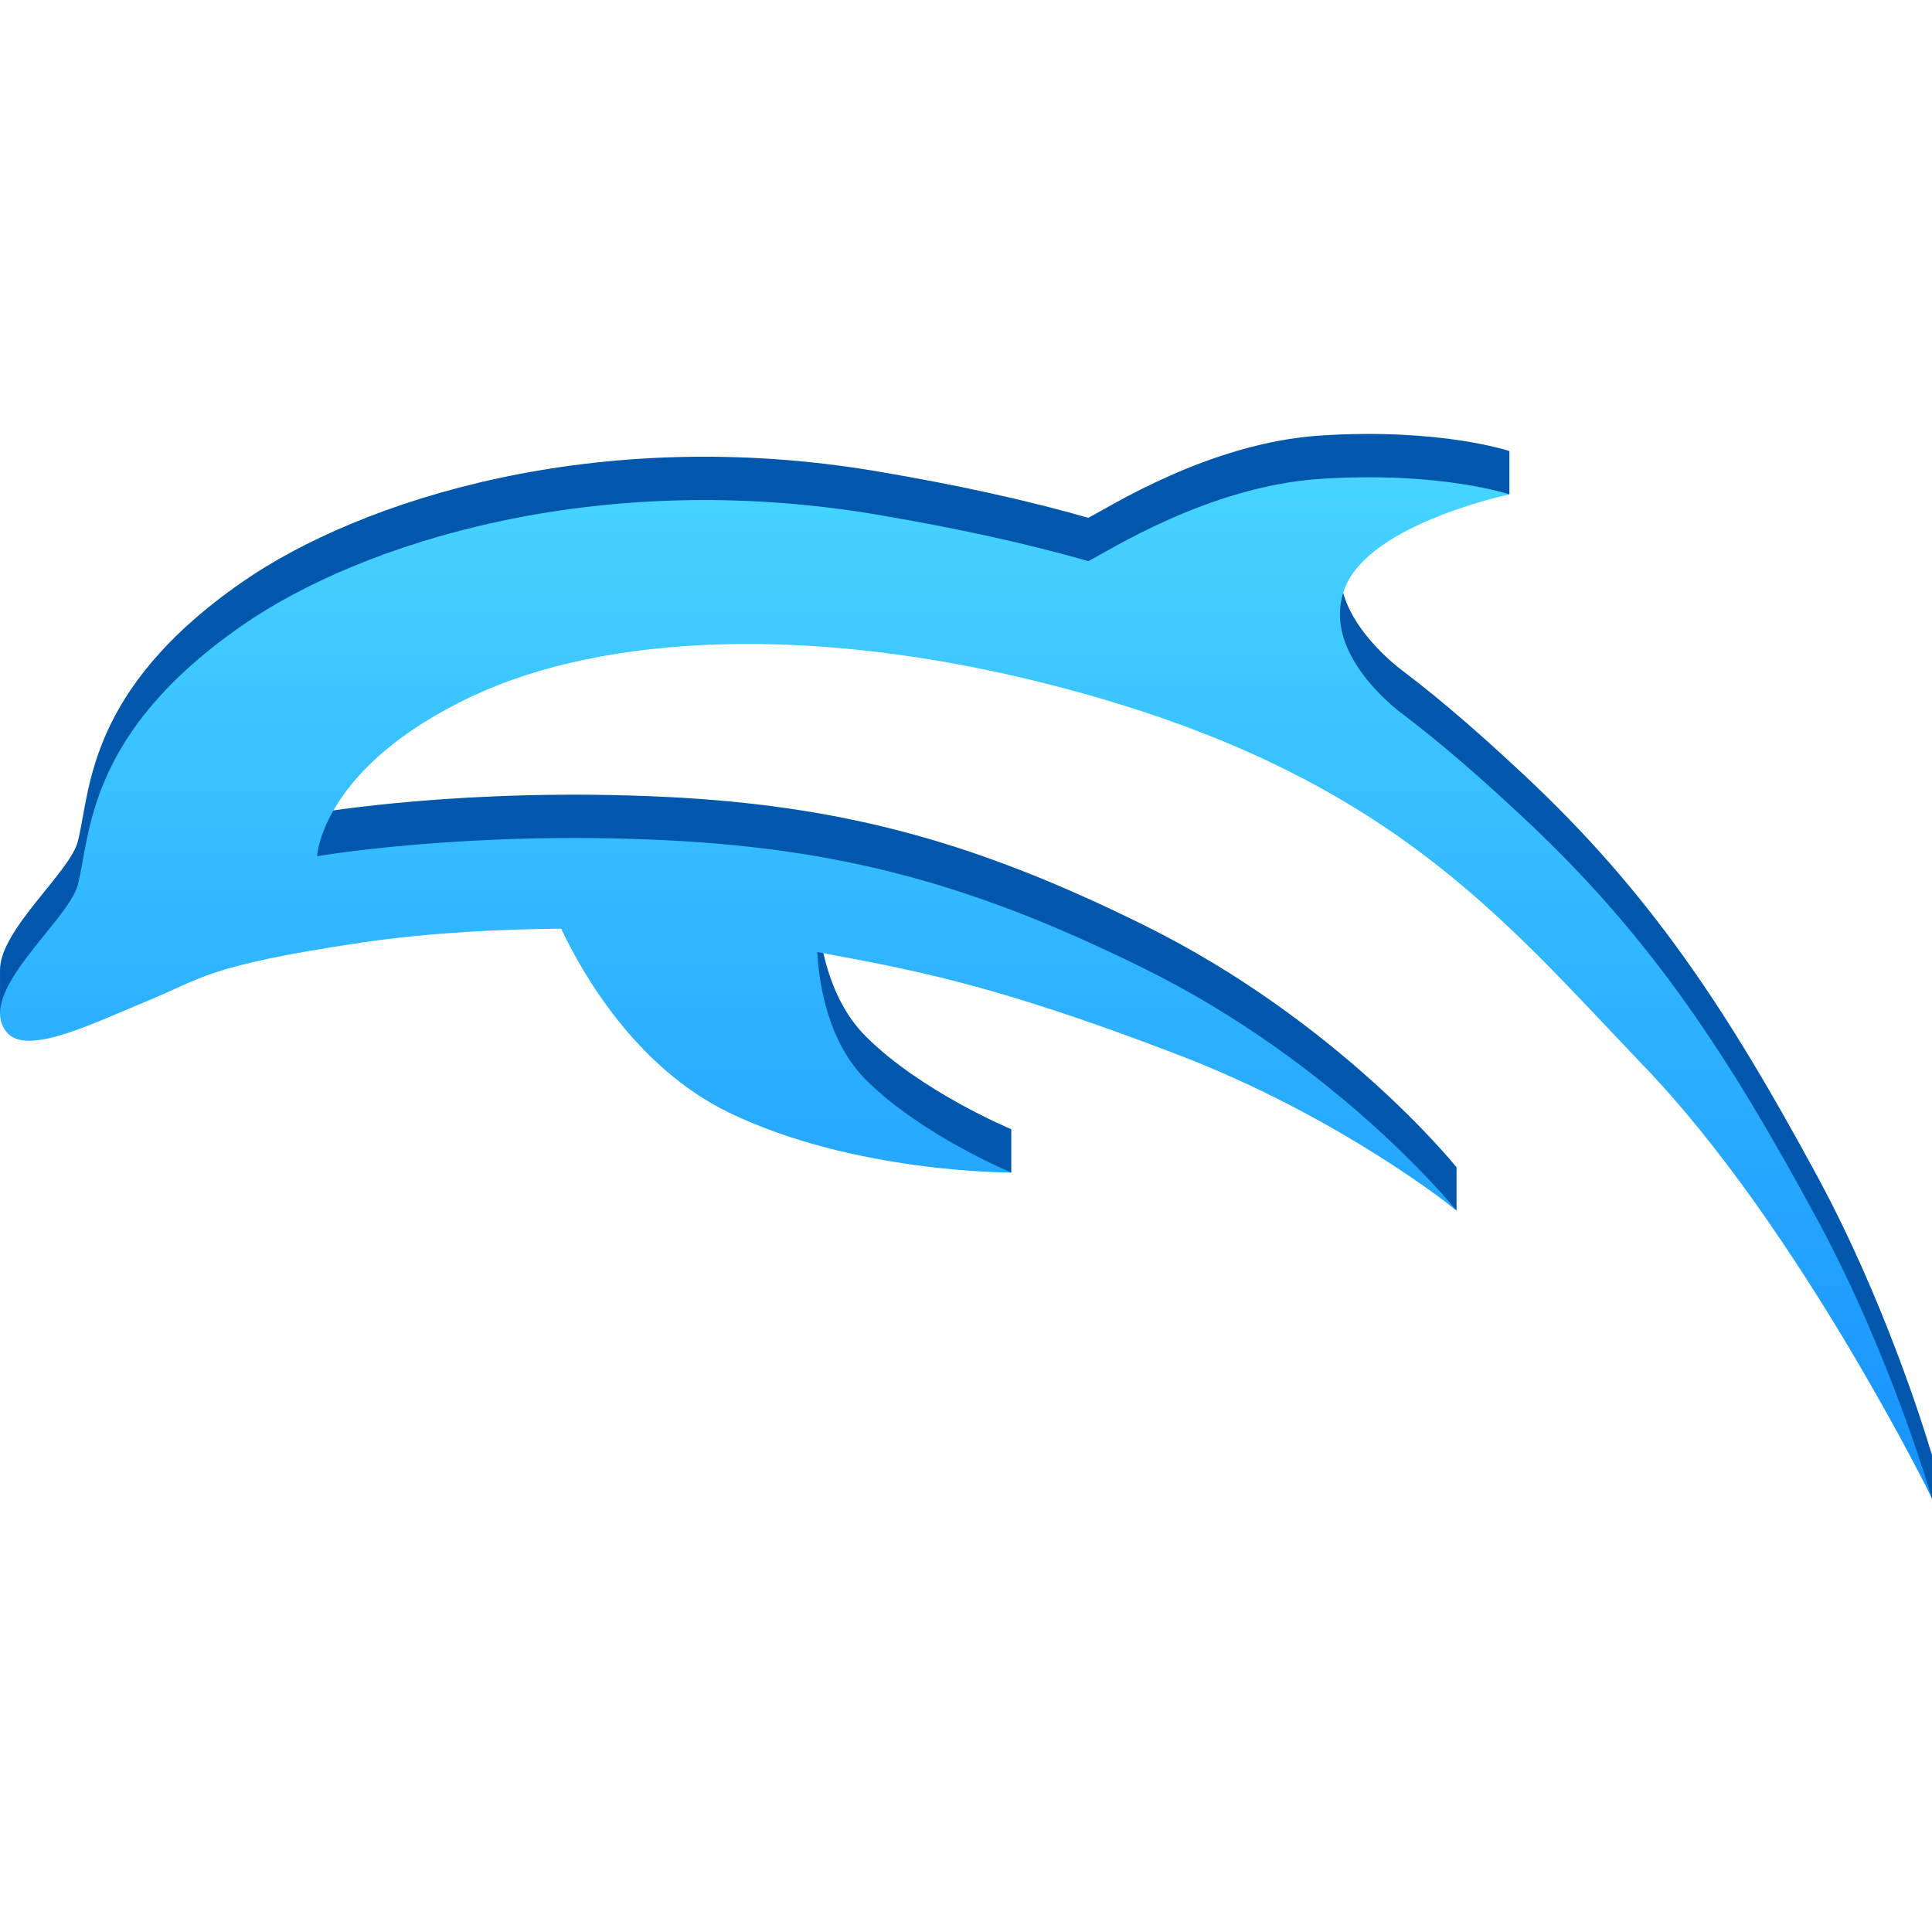
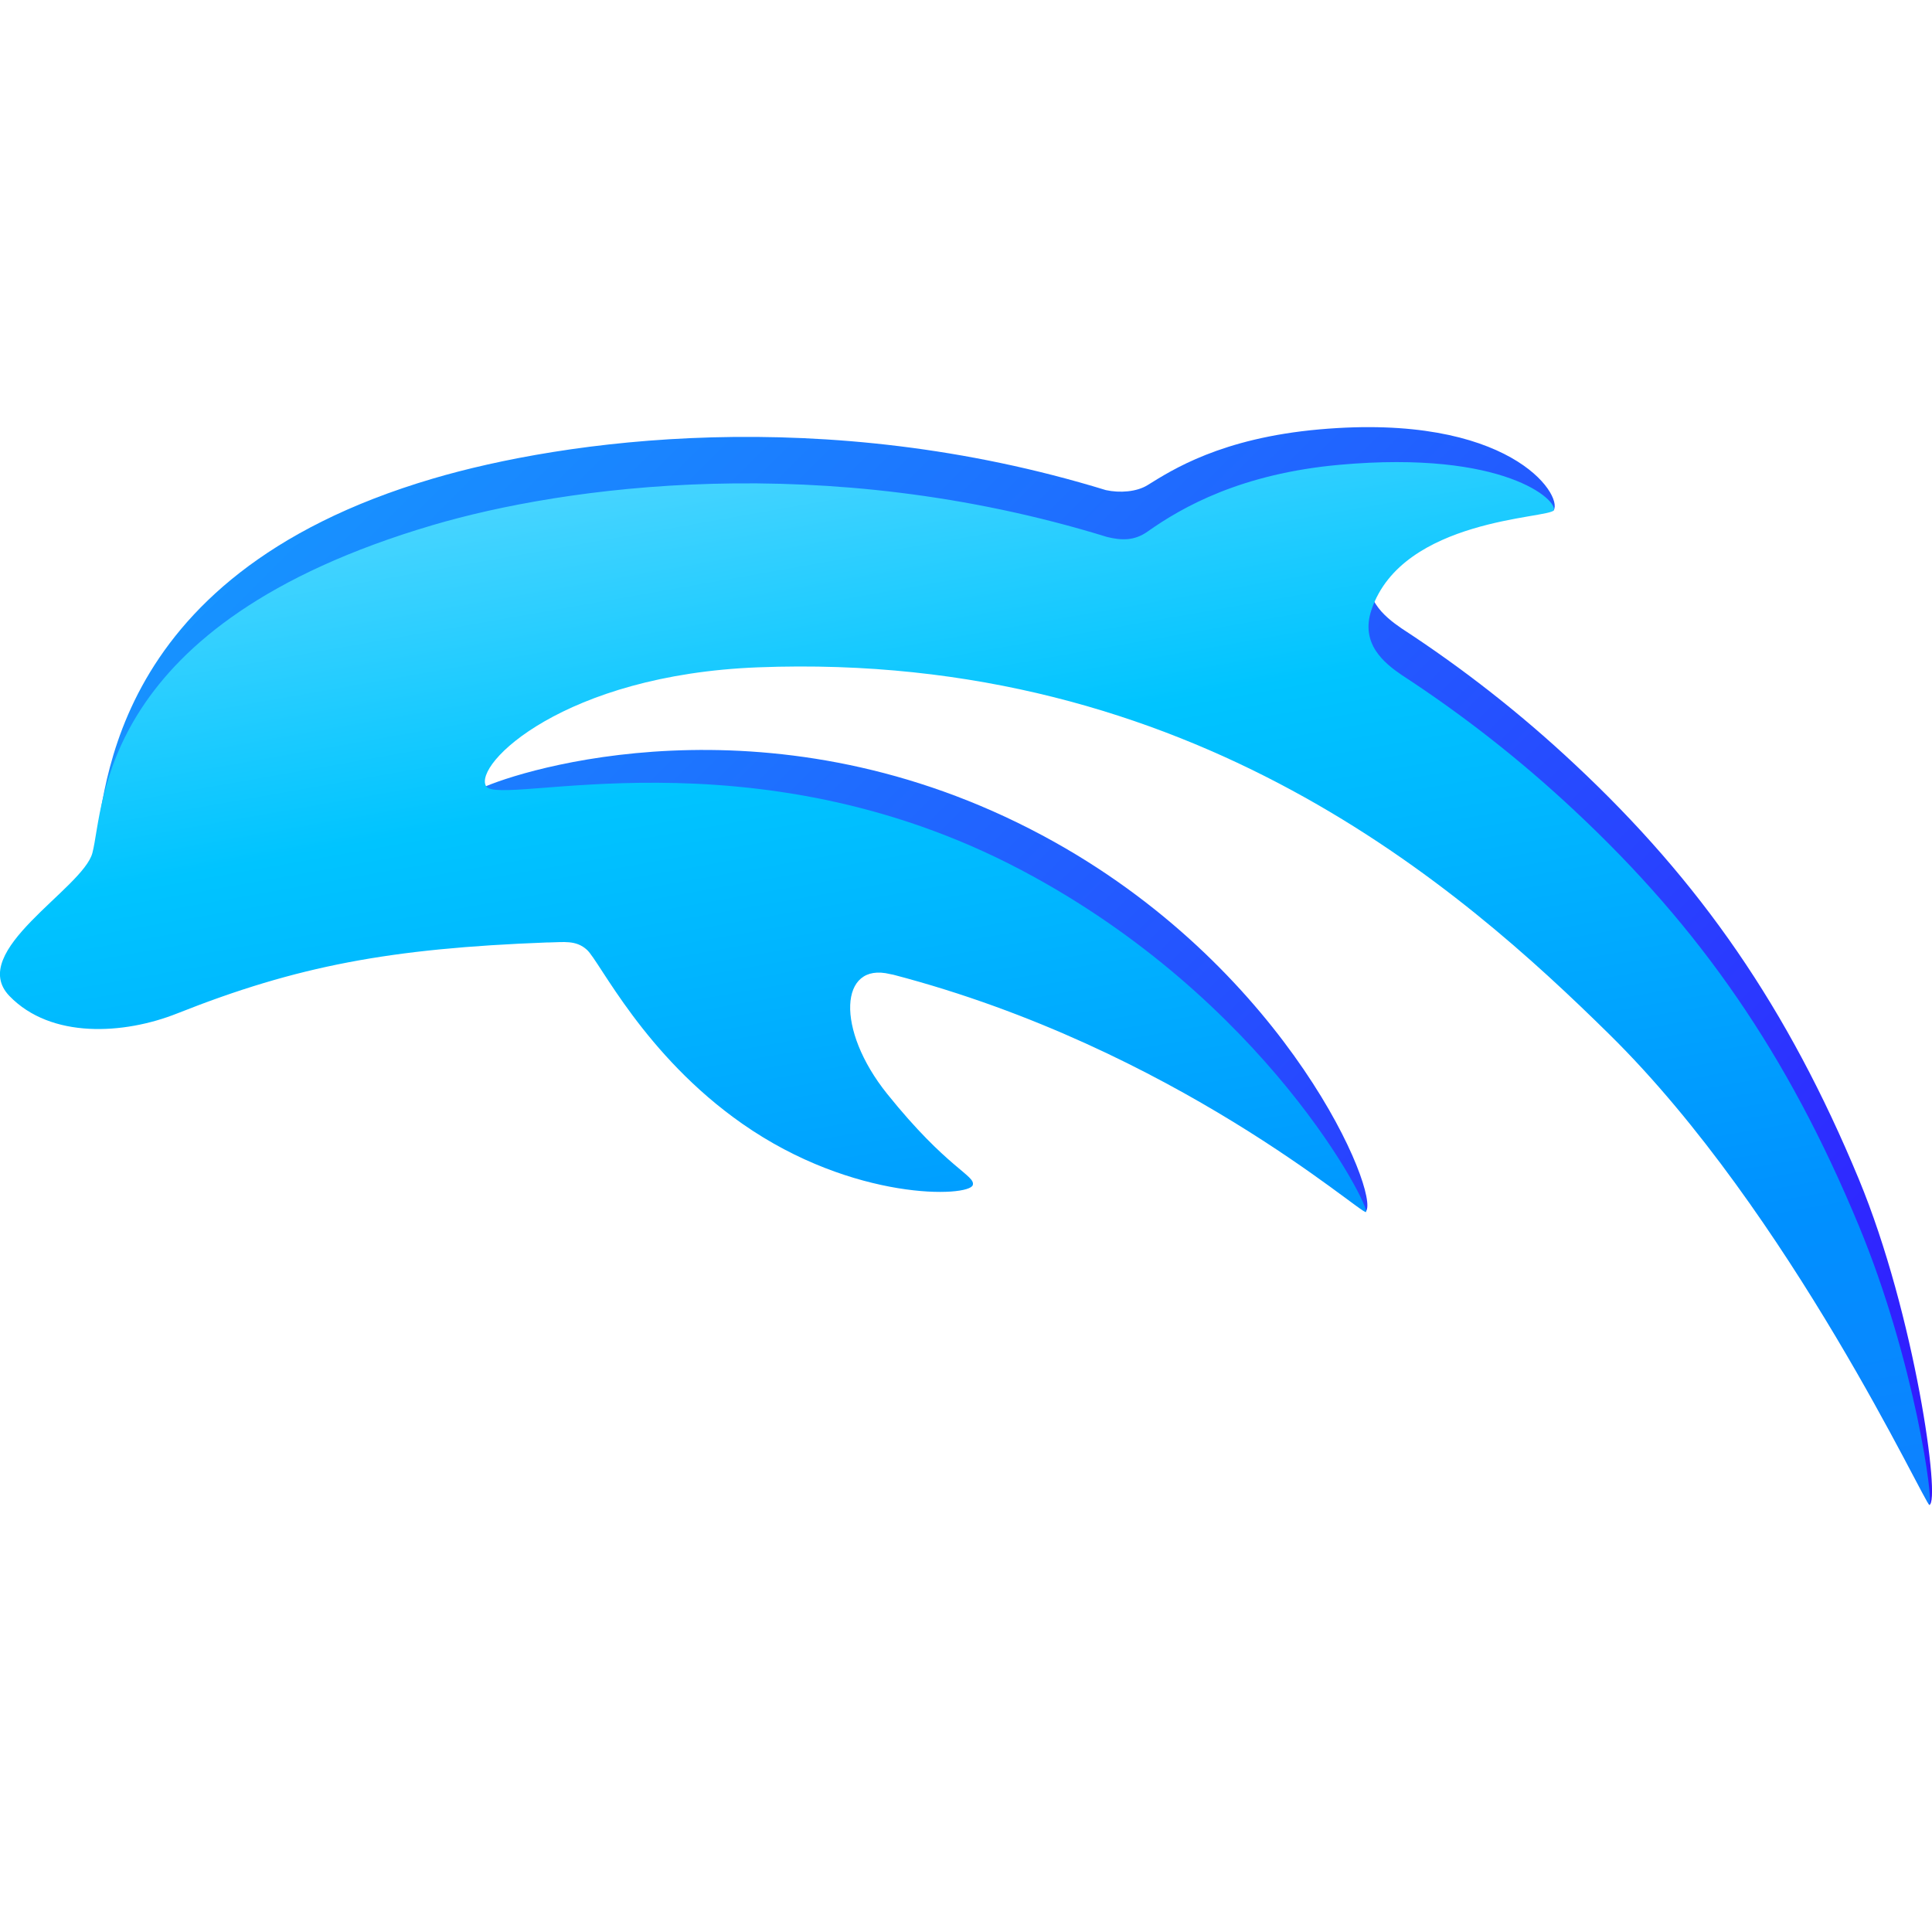
- <svg xmlns="http://www.w3.org/2000/svg" version="1.1" width="2048" height="2048" viewBox="0 0 2048 2048">
-   <linearGradient id="g" gradientUnits="userSpaceOnUse" x1="0" y1="506" x2="0" y2="1588">
-     <stop offset="0" stop-color="#46D4FF" />
-     <stop offset="1" stop-color="#1792FF" />
-   </linearGradient>
-   <path fill="#0057ab" d="m2046.8,1538.65 c-6.813,-22.834 -49.283,-160.537 -120.831,-292.567 -94.261,-173.943 -175.33,-298.279 -310.402,-424.563 -43.445,-40.618 -84.6,-76.916 -127.448,-109.498 l0.047,0 c0,0 -0.329,-0.232 -0.926,-0.673 -0.801,-0.607 -1.602,-1.214 -2.403,-1.818 -15.987,-12.352 -83.345,-69.109 -59.382,-131.767 8.031,-21 27.421,-38.45 50.479,-52.569 l124.091,-1.011 v-46 l-0.03,10e-4 c10e-4,0 0.016,-0.003 0.016,-0.003 0,0 -72.661,-24.686 -199.807,-16.53 -119.328,7.655 -226.545,77.432 -246.588,87.241 -64.265,-18.396 -137.59,-34.619 -223.344,-49.168 -296.609,-50.323 -547.639,29.896 -673.604,117.325 -165.101,114.592 -160.533,221.368 -174.144,274.776 -8.431,33.085 -83.408,94.263 -82.51,137.183 v45.18 l15.489,15.96 58.397,-19.849 6.985,-24.359 c24.022,-8.59 50.325,-20.532 74.217,-30.359 59.615,-24.521 64.209,-37.858 227.133,-62.167 74.956,-11.184 153.843,-14.393 212.575,-14.886 22.855,48.26 79.68,147.46 178.133,195.042 64.027,30.944 135.739,46.795 192.883,54.915 l-7.493,37.679 113.668,16.846 v-45.969 l-0.087,-0.035 c0.022,0 0.035,0 0.035,0 0,0 -95.434,-39.648 -154.146,-98.356 -39.956,-39.953 -49.518,-100.64 -51.552,-135.342 l0.359,0.033 c96.193,18.278 180.215,31.468 381.156,108.425 37.166,14.233 71.829,29.835 103.407,45.589 l-5.935,3.35 90.575,73.044 108.183,89.527 v-45.969 l-0.358,-0.332 c-1.596,-1.983 -124.799,-154.603 -331.827,-256.712 -171.102,-84.392 -311.585,-126.087 -506.229,-135.527 -212.756,-10.319 -369.522,16.999 -369.522,16.999 0,0 4.385,-94.537 165.003,-169.88 139.666,-65.516 359.388,-76.481 611.558,-12.15 356.261,90.886 477.766,245.646 631.012,405.573 97.226,101.465 186.606,244.229 242.951,343.009 l-9.49,-4.259 29.19,75.387 41.753,89.096 v-46.264 l-1.237,-3.603 z" />
-   <path fill="url(#g)" d="m1926,1292 c-94.261,-173.943 -175.33,-298.279 -310.402,-424.563 -43.446,-40.619 -84.601,-76.917 -127.45,-109.499 l0.049,0.01 c0,0 -0.34,-0.24 -0.962,-0.699 -0.773,-0.586 -1.547,-1.172 -2.321,-1.757 -15.904,-12.279 -83.413,-69.084 -59.428,-131.801 26.32,-68.822 174.556,-99.582 174.556,-99.582 0,0 -72.661,-24.686 -199.807,-16.53 -119.328,7.655 -226.545,77.432 -246.588,87.241 -64.265,-18.396 -137.59,-34.619 -223.344,-49.168 -296.609,-50.323 -547.639,29.896 -673.604,117.325 -165.101,114.592 -160.533,221.368 -174.144,274.776 -9.794,38.432 -109.389,114.772 -75.534,156.367 21.122,25.95 91.411,-9.289 148.113,-32.611 59.615,-24.521 64.209,-37.859 227.133,-62.168 74.956,-11.184 153.843,-14.393 212.575,-14.886 22.855,48.26 79.68,147.46 178.133,195.042 132.934,64.246 299.005,63.438 299.005,63.438 0,0 -95.434,-39.648 -154.146,-98.356 -39.956,-39.953 -49.518,-100.64 -51.552,-135.342 l0.359,0.033 c96.193,18.278 180.215,31.468 381.156,108.425 175.815,67.334 295.91,165.256 295.91,165.256 0,0 -123.479,-153.98 -331.865,-256.76 -171.102,-84.391 -311.585,-126.086 -506.229,-135.526 -212.756,-10.319 -369.522,16.999 -369.522,16.999 0,0 4.385,-94.537 165.003,-169.88 139.666,-65.516 359.388,-76.481 611.558,-12.15 356.261,90.886 477.766,245.646 631.012,405.573 163.107,170.22 304.146,456.685 304.146,456.685 0,0 -43.489,-151.357 -121.81,-295.887 z" />
+ <svg xmlns="http://www.w3.org/2000/svg" id="dolphinrefreshblue" width="1024" height="1024" viewBox="0 0 1024 1024">
+   <defs>
+     <linearGradient id="linear-gradient" x1="921.62" y1="898.72" x2="225.61" y2="202.72" gradientUnits="userSpaceOnUse">
+       <stop offset="0" stop-color="#3217ff" />
+       <stop offset=".26" stop-color="#2b38ff" />
+       <stop offset=".5" stop-color="#2455ff" />
+       <stop offset=".75" stop-color="#1d74ff" />
+       <stop offset="1" stop-color="#1792ff" />
+     </linearGradient>
+     <linearGradient id="linear-gradient-2" x1="551.68" y1="880.73" x2="438.44" y2="238.5" gradientUnits="userSpaceOnUse">
+       <stop offset="0" stop-color="#0e80ff" />
+       <stop offset=".13" stop-color="#0789ff" />
+       <stop offset=".25" stop-color="#0090ff" />
+       <stop offset=".38" stop-color="#009dff" />
+       <stop offset=".5" stop-color="#0af" />
+       <stop offset=".62" stop-color="#00b7ff" />
+       <stop offset=".75" stop-color="#00c4ff" />
+       <stop offset=".87" stop-color="#21ccff" />
+       <stop offset="1" stop-color="#46d4ff" />
+     </linearGradient>
+   </defs>
+   <path id="accent" d="M1022.56,797.6c-1.27.18-38.52-169.99-134.5-264.57-78.26-77.11-255.29-227.76-485.28-211.36-179.97,12.83-155.26,99.22-145.34,95.09,28.18-11.76,160.45-49.32,301.51,29.56,124.72,69.74,172.5,186.62,165.04,195.72-1.59,1.92-45.15-108.8-244.51-150.96-154.52-32.68-316.61-5.94-385.63,21.46-28.07,11.15-73.88,41.57-82.75,11.13-8.31-28.53,33.5-51.54,38.43-70.45,6.44-24.72,1.99-147.1,179.83-199.53,69.13-20.38,206.69-40,356.78,6.08,7.41,1.62,16.34.93,22.08-2.63,12.86-7.98,38.97-24.94,91.15-29.56,100.28-8.88,129,34.46,124.16,42.86-2.44,4.24-80.13-20.48-96.57,28.08-6.12,18.08,6.78,28.28,15.94,34.57,32.67,21.29,63.4,45.41,91.84,72.09,66.54,62.22,112.8,128.96,150.42,219.66,29.94,72.19,43.57,171.86,37.4,172.75Z" style="fill:url(#linear-gradient); fill-rule:evenodd; stroke-width:0px;" />
+   <path id="main" d="M1022.64,797.68c-2.15.3-73.59-154.8-169.57-249.37-78.26-77.11-220.89-203.51-451.29-194.61-102.85,3.97-151.08,51.44-144.13,63.02,6.78,11.3,140.6-31.02,283.56,44.38,130.09,68.62,185.48,179.26,182.78,181.3-2.21,1.67-101.12-86.71-250.52-125.78-.58-.09-1.15-.21-1.73-.34-26.77-6.58-29.04,29.26-1.48,63.55,31.9,39.7,46.88,43.17,45.33,48.28-1.97,6.43-63.11,8.78-122.18-32.52-52.04-36.39-75.4-85.8-82.28-92.13-5.82-5.35-12.47-4.05-20.2-3.94-.32,0-.63,0-.95,0-83.04,3.15-132.41,12.35-196.14,37.65-28.07,11.15-66.77,13.55-88.81-9.24-22.87-23.65,39.02-56.97,43.95-75.87,6.44-24.72,2.53-121.3,180.36-173.74,69.24-20.42,207.11-40.06,357.46,6.29,7.58,1.86,14.42,2.09,21.4-2.84,18.56-13.12,49.71-30.75,101.87-35.43,87.65-7.85,115.71,19.11,113.43,24.09-2.03,4.45-80.13,4.15-96.57,52.72-6.12,18.08,6.78,28.28,15.94,34.57,32.67,21.29,63.4,45.41,91.85,72.09,66.55,62.22,112.81,128.96,150.42,219.66,29.93,72.19,39.98,147.84,37.48,148.2Z" style="fill:url(#linear-gradient-2); fill-rule:evenodd; stroke-width:0px;" />
</svg>
